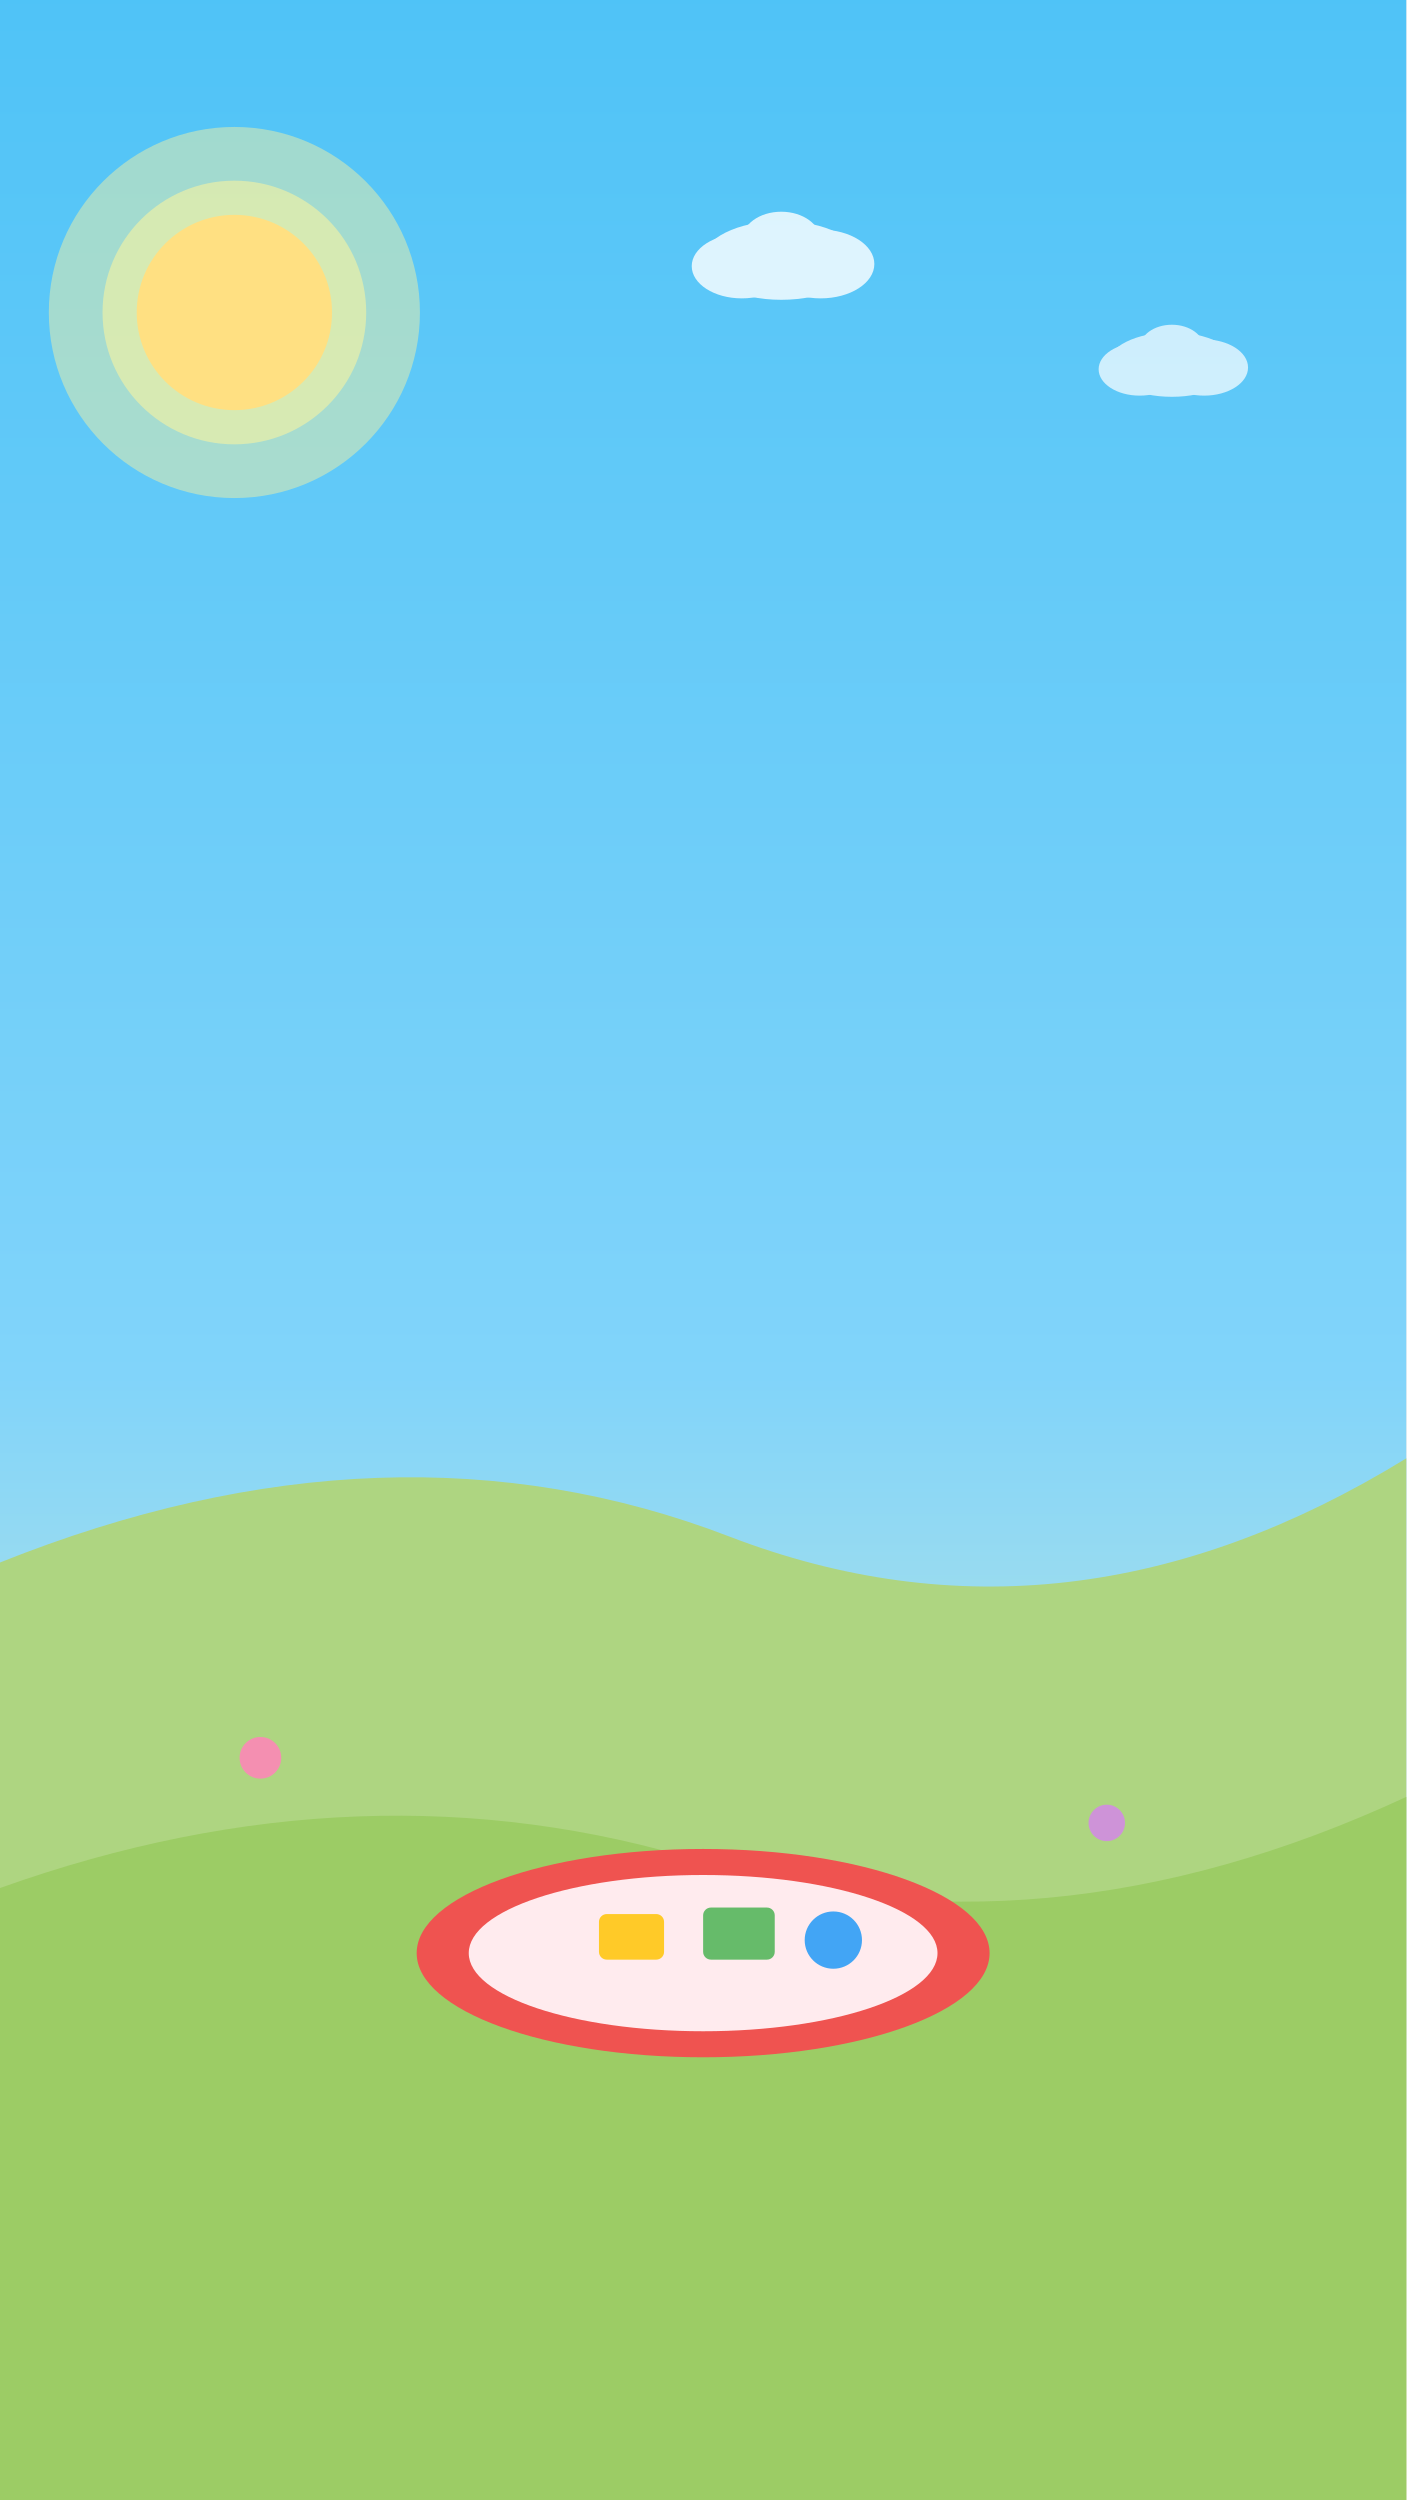
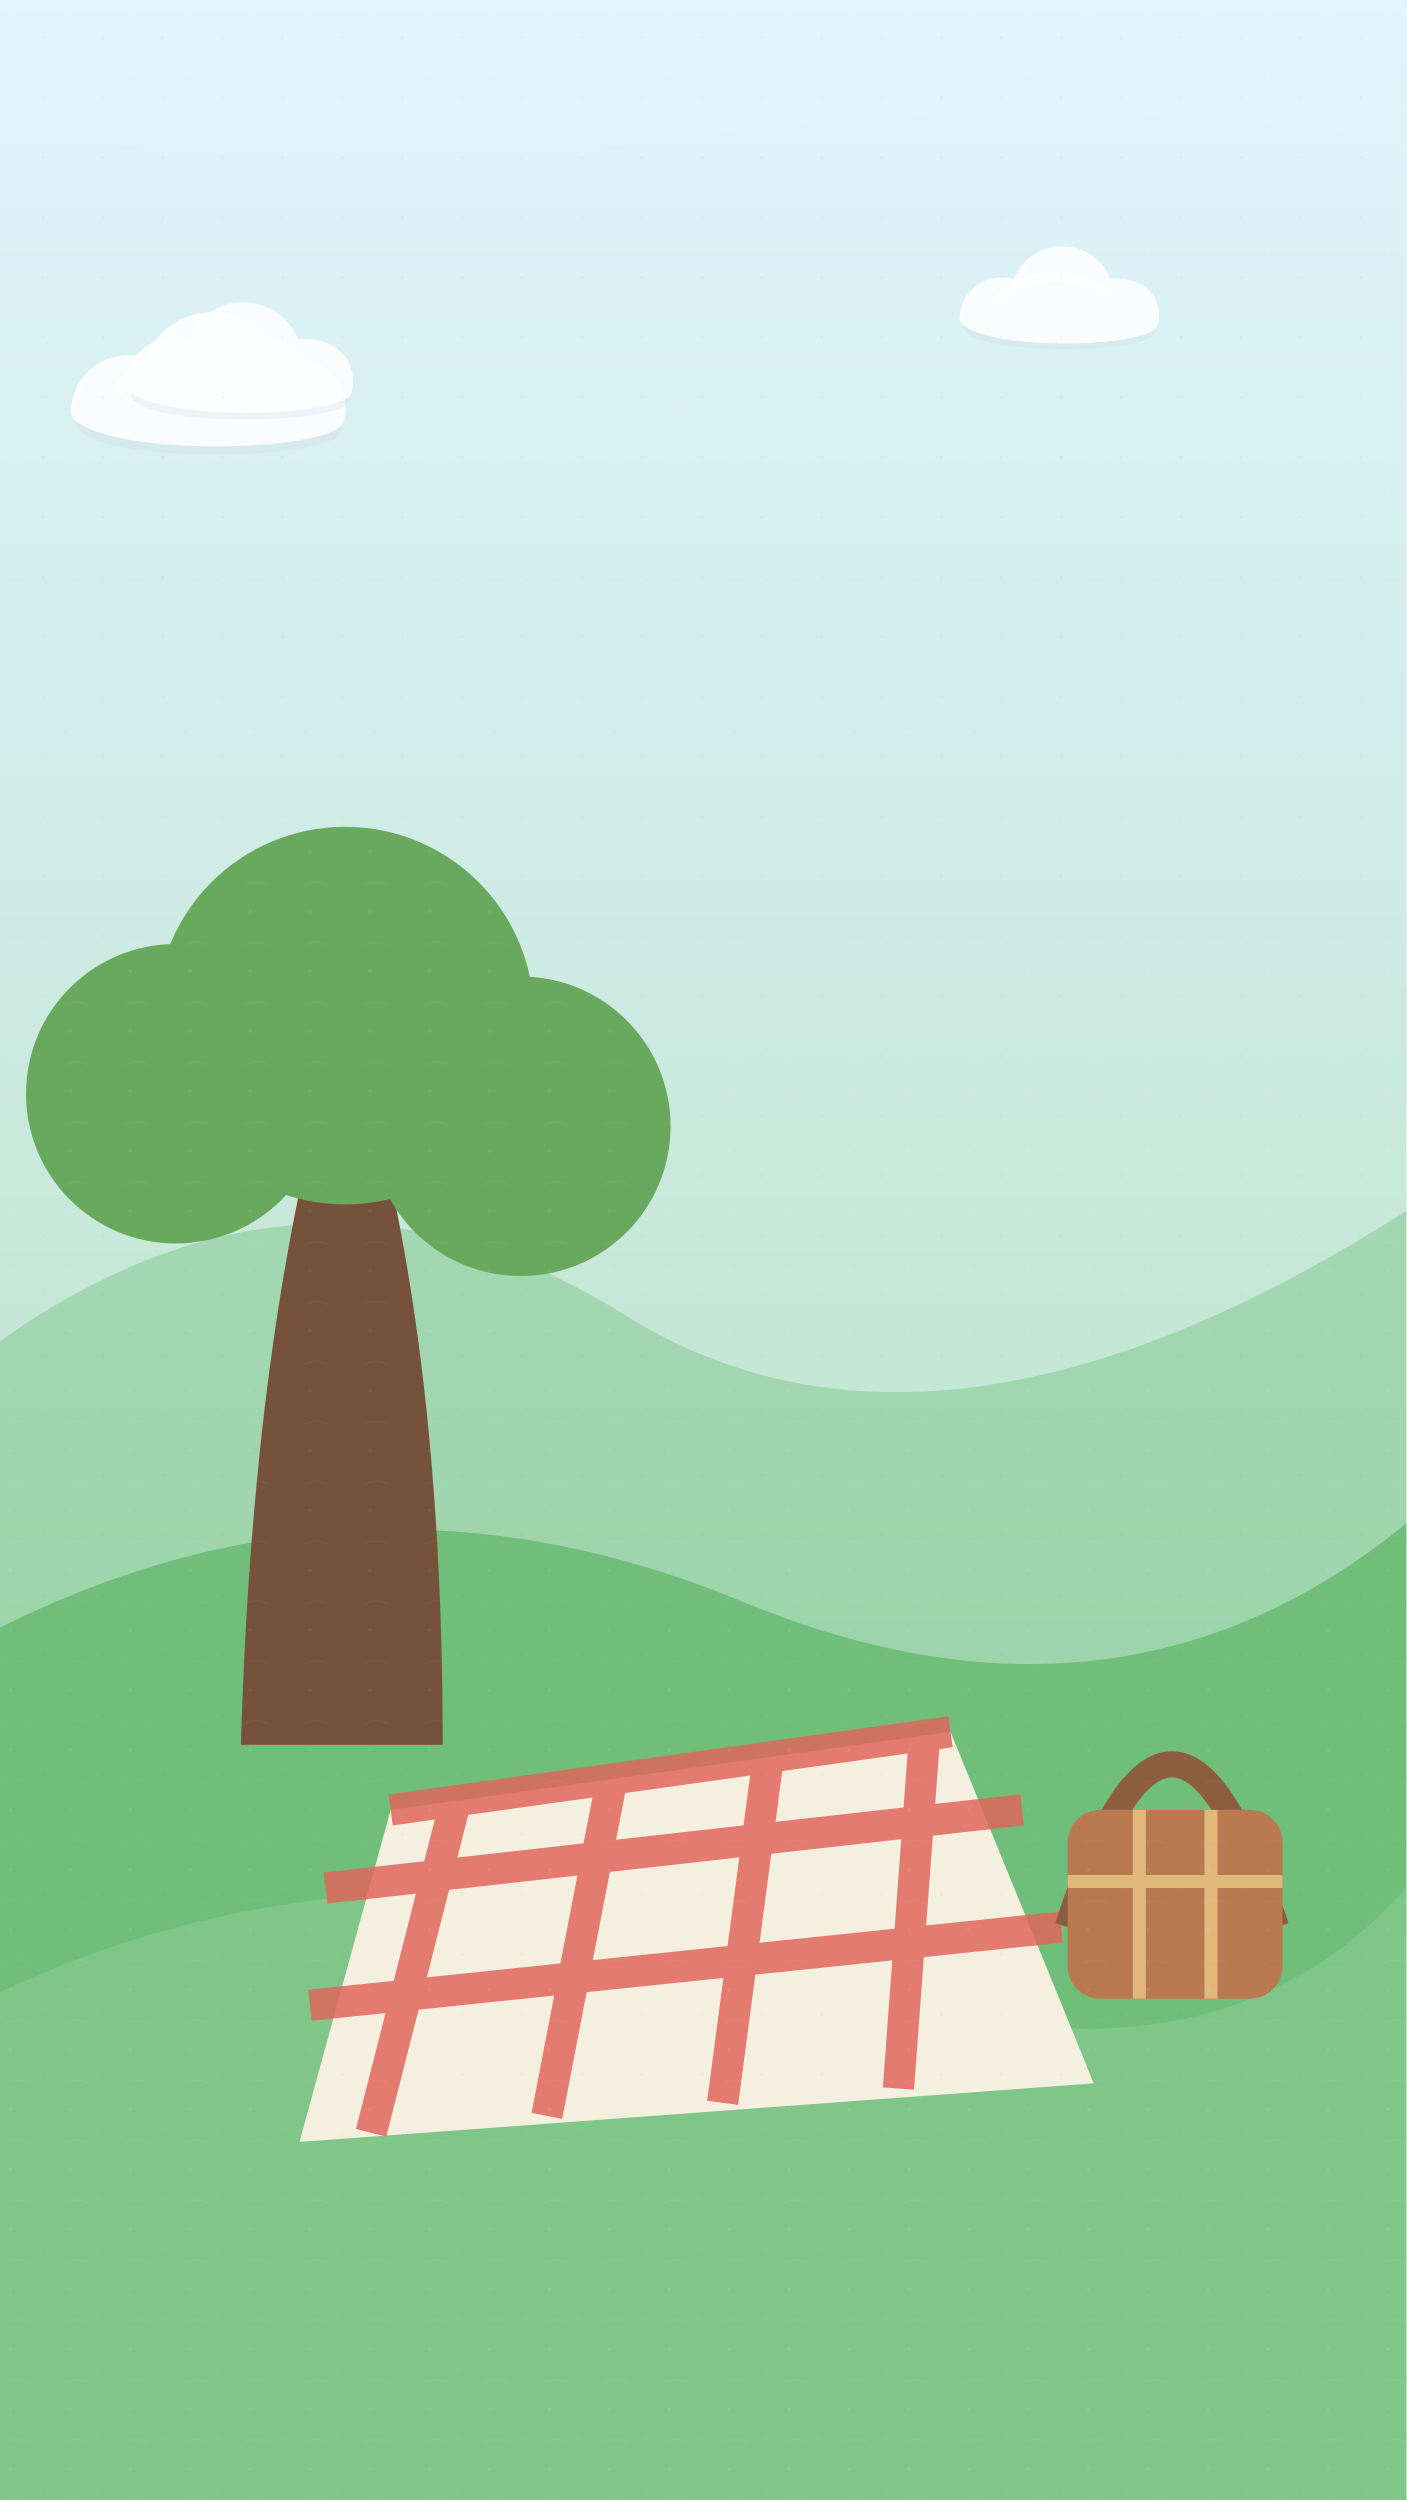
<svg xmlns="http://www.w3.org/2000/svg" width="1080" height="1920" viewBox="0 0 1080 1920">
  <defs>
-     <linearGradient id="sp" x1="0" y1="0" x2="0" y2="1">
-       <stop offset="0%" stop-color="#4FC3F7" />
-       <stop offset="55%" stop-color="#81D4FA" />
-       <stop offset="100%" stop-color="#FFF9C4" />
+     <linearGradient id="sunny_picnic_sky" x1="0" y1="0" x2="0" y2="1">
+       <stop offset="0" stop-color="#E1F4FF" />
+       <stop offset="1" stop-color="#AEDCB4" />
    </linearGradient>
+     <linearGradient id="sunny_picnic_shine" x1="0" y1="0" x2="1" y2="1">
+       <stop offset="0" stop-color="#FFFFFF" stop-opacity=".45" />
+       <stop offset=".55" stop-color="#FFFFFF" stop-opacity=".05" />
+       <stop offset="1" stop-color="#1E2440" stop-opacity=".12" />
+     </linearGradient>
+     <radialGradient id="sunny_picnic_glow">
+       <stop offset="0" stop-color="#FFFFFF" stop-opacity=".72" />
+       <stop offset="1" stop-color="#FFFFFF" stop-opacity="0" />
+     </radialGradient>
+     <pattern id="sunny_picnic_grain" width="46" height="46" patternUnits="userSpaceOnUse">
+       <circle cx="8" cy="10" r="1.3" fill="#FFFFFF" opacity=".12" />
+       <circle cx="33" cy="29" r="1" fill="#24304A" opacity=".06" />
+       <path d="M4 36 Q13 31 22 36" fill="none" stroke="#FFFFFF" stroke-width="1" opacity=".07" />
+     </pattern>
  </defs>
-   <rect width="1080" height="1920" fill="url(#sp)" />
-   <circle cx="180.0" cy="240.0" r="142.5" fill="#FFF59D" opacity="0.45" />
-   <circle cx="180.0" cy="240.0" r="101.25" fill="#FFF59D" opacity="0.55" />
-   <circle cx="180.0" cy="240.0" r="75.0" fill="#FFE082" />
-   <g opacity="0.8">
-     <ellipse cx="600.0" cy="200.0" rx="60.5" ry="30.25" fill="#FFFFFF" />
-     <ellipse cx="569.75" cy="204.4" rx="38.5" ry="24.75" fill="#FFFFFF" />
-     <ellipse cx="630.25" cy="202.75" rx="41.25" ry="26.4" fill="#FFFFFF" />
-     <ellipse cx="600.0" cy="184.6" rx="30.25" ry="22.0" fill="#FFFFFF" />
+   <rect width="1080" height="1920" fill="url(#sunny_picnic_sky)" />
+   <g transform="translate(155.0 310.0) scale(0.8)">
+     <path d="M-120 24 C-126-22-88-52-48-40 C-28-90 46-96 70-42 C118-48 148-12 132 30            C112 54-92 58-120 24Z" fill="#C7D2E2" opacity=".22" />
+     <path d="M-126 10 C-126-28-91-55-54-44 C-30-102 49-102 74-45            C119-48 146-18 136 18 C124 48-105 52-126 10Z" fill="#FFFFFF" opacity=".88" />
+     <path d="M-82-12 C-48-50 21-60 74-24" fill="none" stroke="#FFFFFF" stroke-width="13" opacity=".6" />
  </g>
-   <g opacity="0.7">
-     <ellipse cx="900.0" cy="280.0" rx="49.5" ry="24.75" fill="#FFFFFF" />
-     <ellipse cx="875.25" cy="283.6" rx="31.5" ry="20.25" fill="#FFFFFF" />
-     <ellipse cx="924.75" cy="282.25" rx="33.75" ry="21.6" fill="#FFFFFF" />
-     <ellipse cx="900.0" cy="267.4" rx="24.75" ry="18.0" fill="#FFFFFF" />
+   <g transform="translate(810.0 240.0) scale(0.58)">
+     <path d="M-120 24 C-126-22-88-52-48-40 C-28-90 46-96 70-42 C118-48 148-12 132 30            C112 54-92 58-120 24Z" fill="#C7D2E2" opacity=".22" />
+     <path d="M-126 10 C-126-28-91-55-54-44 C-30-102 49-102 74-45            C119-48 146-18 136 18 C124 48-105 52-126 10Z" fill="#FFFFFF" opacity=".88" />
+     <path d="M-82-12 C-48-50 21-60 74-24" fill="none" stroke="#FFFFFF" stroke-width="13" opacity=".6" />
  </g>
-   <path d="M0 1200 Q300 1080 560 1180 T1080 1120 L1080 1920 L0 1920 Z" fill="#AED581" opacity="1.0" />
-   <path d="M0 1450 Q280 1350 540 1430 T1080 1380 L1080 1920 L0 1920 Z" fill="#9CCC65" opacity="1.0" />
-   <ellipse cx="540" cy="1500" rx="220" ry="80" fill="#EF5350" />
-   <ellipse cx="540" cy="1500" rx="180" ry="60" fill="#FFEBEE" />
-   <rect x="460" y="1470" width="50" height="35" rx="6" fill="#FFCA28" />
-   <rect x="540" y="1465" width="55" height="40" rx="6" fill="#66BB6A" />
-   <circle cx="640" cy="1490" r="22" fill="#42A5F5" />
-   <circle cx="200" cy="1350" r="16" fill="#F48FB1" />
-   <circle cx="850" cy="1400" r="14" fill="#CE93D8" />
+   <path d="M0 1030 Q240 860 480 1010 T1080 930 V1920 H0Z" fill="#6FBE79" opacity=".42" />
+   <path d="M0 1250 Q280 1110 570 1230 T1080 1170 V1920 H0Z" fill="#6FBE79" />
+   <path d="M0 1530 Q300 1390 610 1510 T1080 1450 V1920 H0Z" fill="#FFFFFF" opacity=".12" />
+   <g transform="translate(180.0 290.0) scale(0.66)">
+     <path d="M-120 24 C-126-22-88-52-48-40 C-28-90 46-96 70-42 C118-48 148-12 132 30            C112 54-92 58-120 24Z" fill="#C7D2E2" opacity=".22" />
+     <path d="M-126 10 C-126-28-91-55-54-44 C-30-102 49-102 74-45            C119-48 146-18 136 18 C124 48-105 52-126 10Z" fill="#FFFFFF" opacity=".88" />
+     <path d="M-82-12 C-48-50 21-60 74-24" fill="none" stroke="#FFFFFF" stroke-width="13" opacity=".6" />
+   </g>
+   <g transform="translate(75 780)">
+     <path d="M110 560 Q120 220 190 0 Q265 220 265 560" fill="#76523B" />
+     <g fill="#69A95D">
+       <circle cx="60" cy="60" r="115" />
+       <circle cx="190" cy="0" r="145" />
+       <circle cx="325" cy="85" r="115" />
+     </g>
+   </g>
+   <path d="M300 1390 L730 1330 L840 1600 L230 1645Z" fill="#F5EFE0" />
+   <path d="M300 1390 L730 1330 M350 1383 L285 1638 M470 1366 L420 1625 M590 1350 L555 1615 M710 1334 L690 1604 M250 1450 L785 1390 M238 1540 L815 1480" stroke="#DF665D" stroke-width="24" opacity=".85" />
+   <g transform="translate(820 1270)">
+     <path d="M0 210 Q80-40 160 210" fill="none" stroke="#8C5E3F" stroke-width="20" />
+     <rect y="120" width="165" height="145" rx="25" fill="#B97A4F" />
+     <path d="M0 175 H165 M55 120 V265 M110 120 V265" stroke="#E1B87C" stroke-width="10" />
+   </g>
+   <rect width="1080" height="1920" fill="url(#sunny_picnic_grain)" opacity=".55" />
+   <path d="M0 0 H1080 V110 Q820 70 540 105 T0 100 Z" fill="#FFFFFF" opacity=".06" />
</svg>
